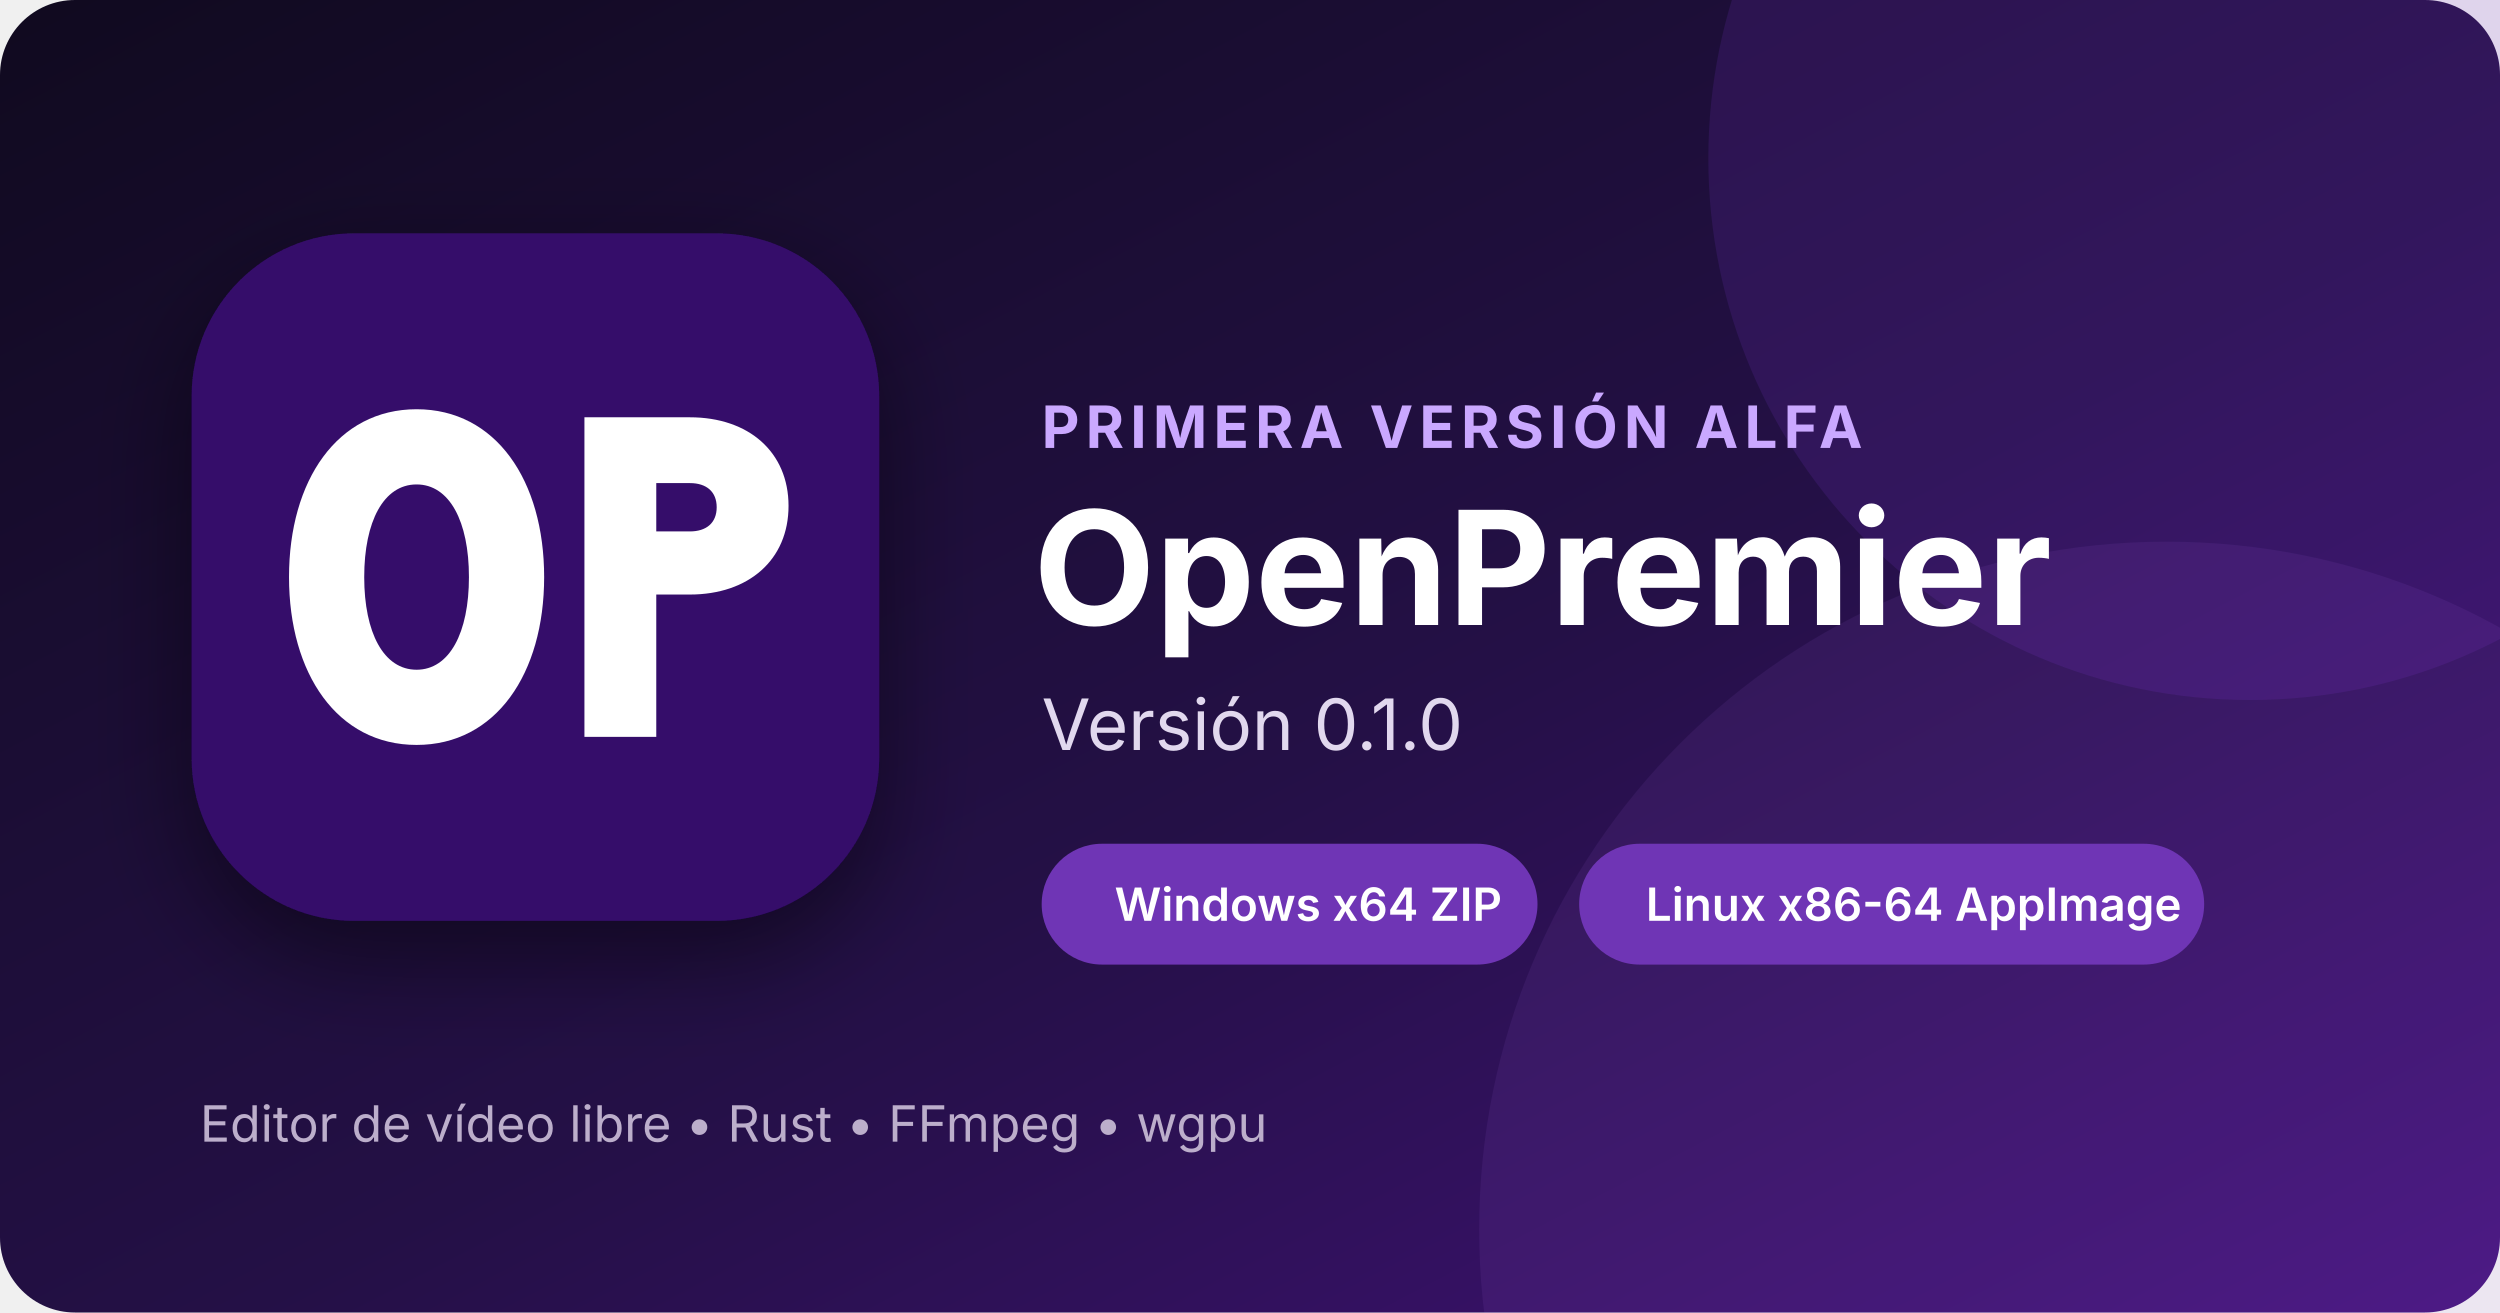
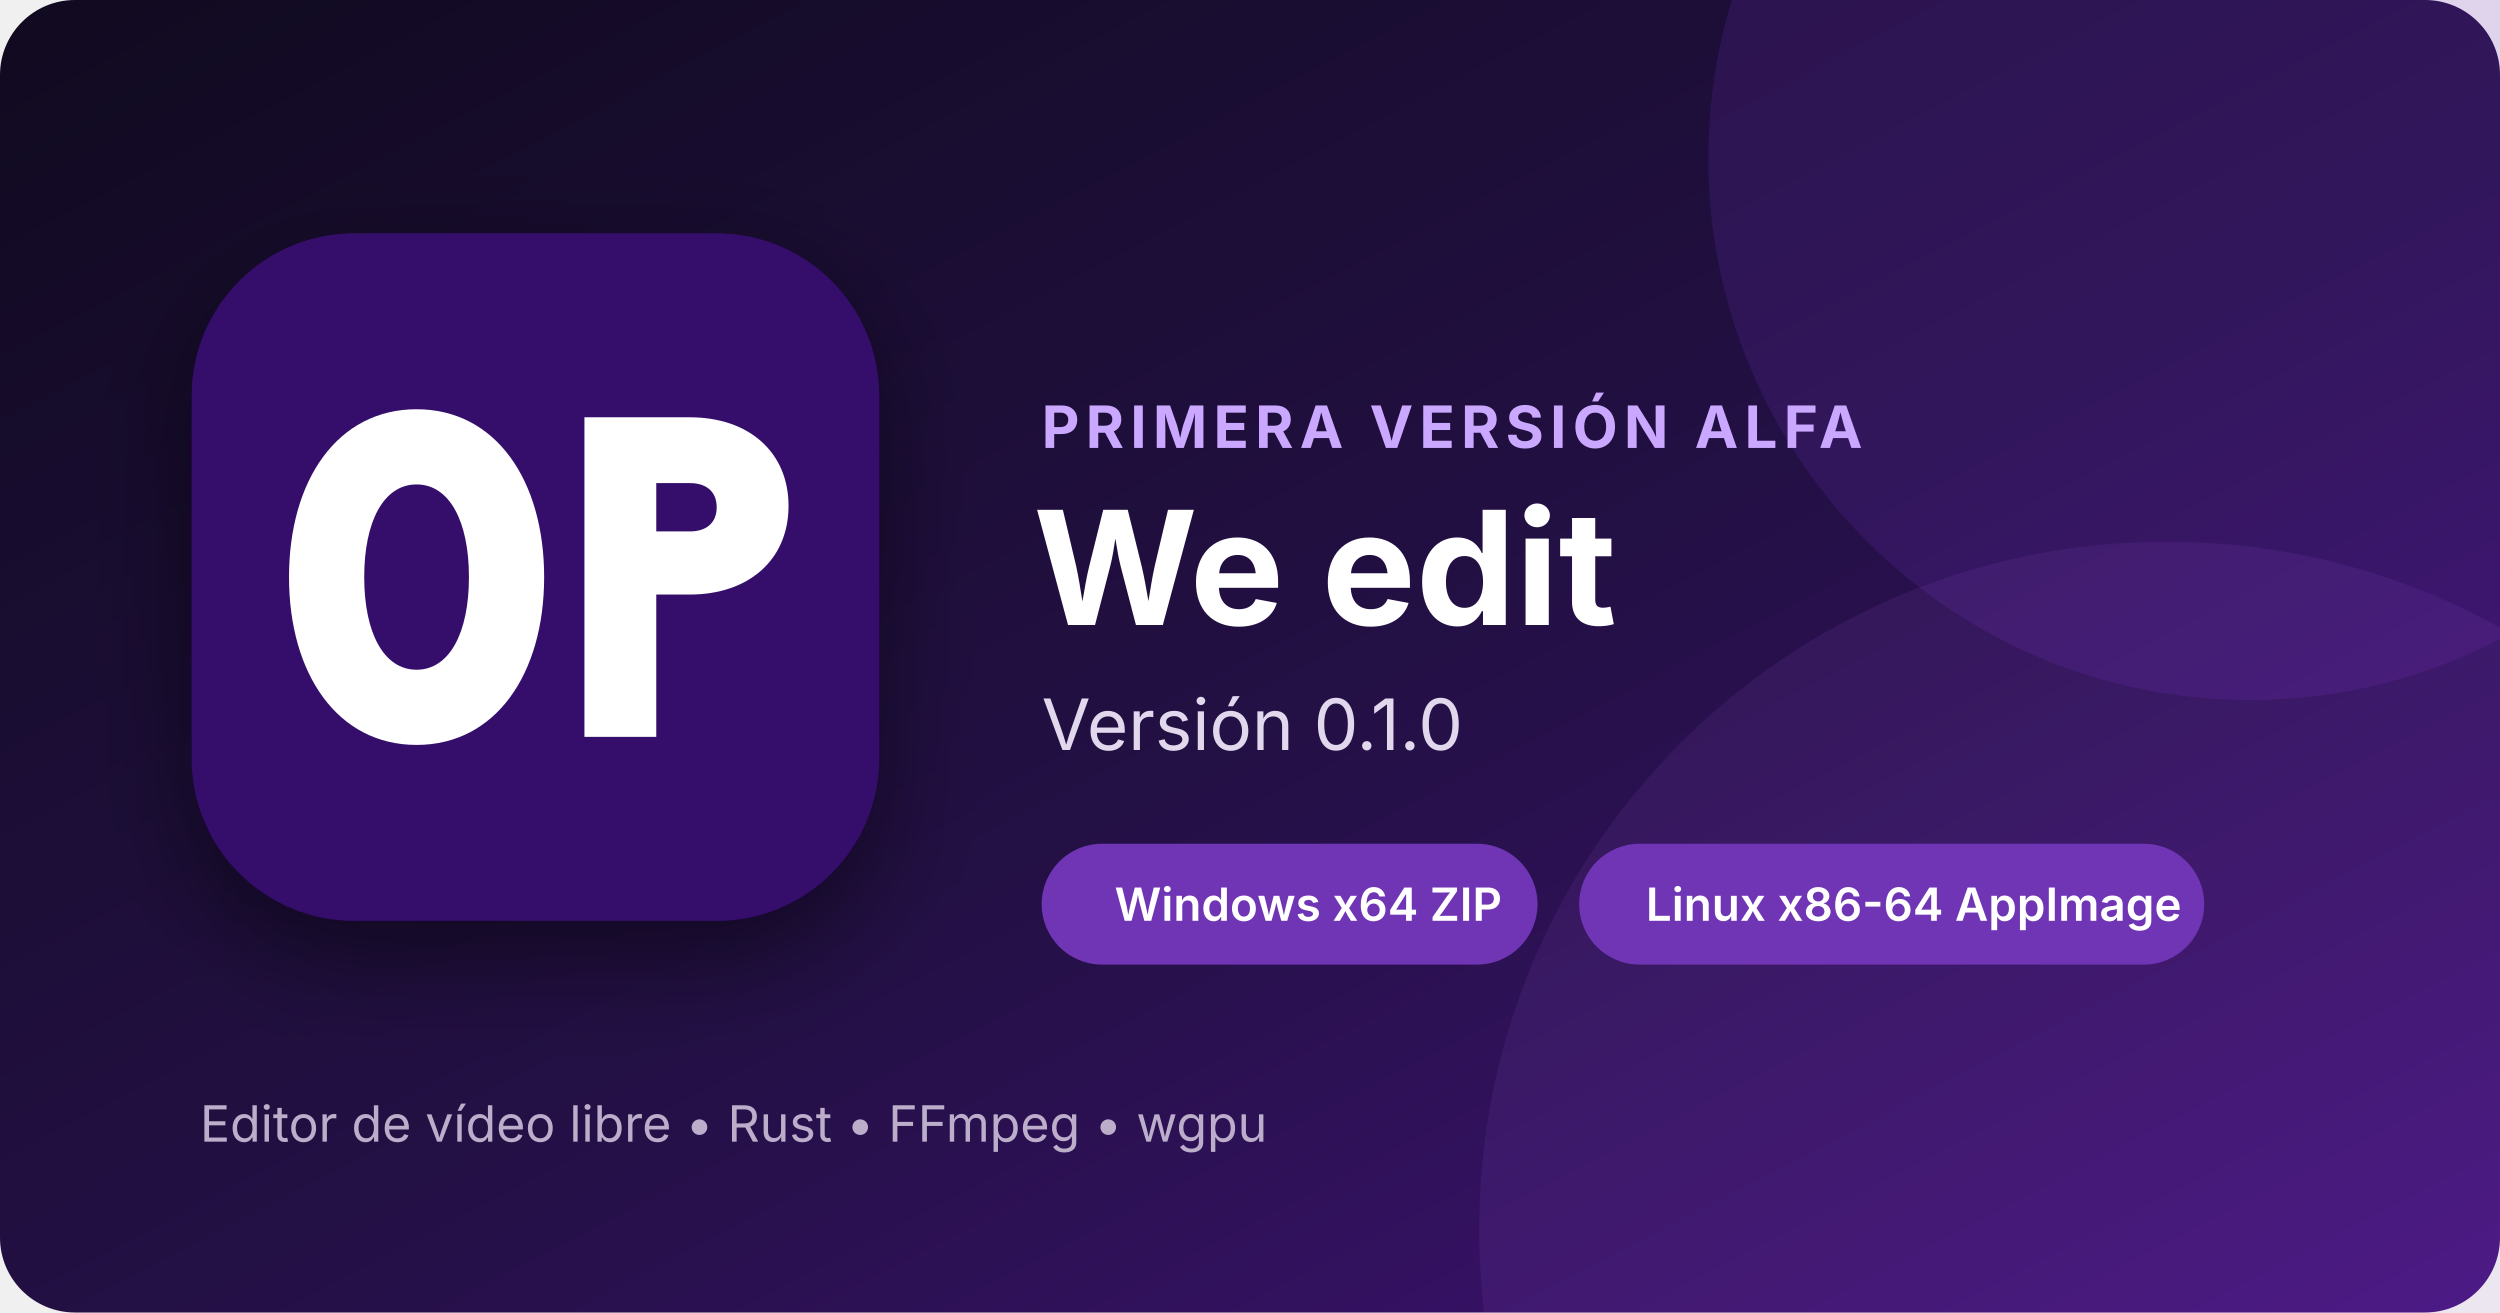
<svg xmlns="http://www.w3.org/2000/svg" viewBox="0 0 1200 630" role="img" aria-labelledby="title desc">
  <defs>
    <linearGradient id="bg" x1="0" y1="0" x2="1" y2="1">
      <stop offset="0" stop-color="#100a1f" />
      <stop offset="0.55" stop-color="#241046" />
      <stop offset="1" stop-color="#43127b" />
    </linearGradient>
    <filter id="shadow" x="-30%" y="-30%" width="160%" height="160%">
      <feDropShadow dx="0" dy="18" stdDeviation="24" flood-color="#05020c" flood-opacity=".48" />
    </filter>
  </defs>
  <rect width="1200" height="630" rx="36" fill="url(#bg)" />
  <circle cx="1080" cy="76" r="260" fill="#7d35d8" opacity=".15" />
  <circle cx="1040" cy="590" r="330" fill="#bb75ff" opacity=".08" />
  <g filter="url(#shadow)">
    <rect x="92" y="112" width="330" height="330" rx="78" fill="#34106b" />
    <g transform="translate(92 112) scale(.3222656)">
      <path fill="#fff" fill-rule="evenodd" d="M335 262C217 262 145 368 145 512s72 250 190 250 190-106 190-250-72-250-190-250Zm0 112c49 0 78 55 78 138s-29 138-78 138-78-55-78-138 29-138 78-138Z" />
      <path fill="#fff" fill-rule="evenodd" d="M585 274h157c88 0 147 52 147 132s-59 132-147 132h-50v212H585V274Zm107 98v72h50c25 0 40-13 40-36s-15-36-40-36h-50Z" />
    </g>
  </g>
  <text x="500" y="215" fill="#caa8ff" font-family="Segoe UI,Inter,sans-serif" font-size="28" font-weight="700" letter-spacing="3">PRIMERA VERSIÓN ALFA</text>
-   <text x="496" y="300" fill="#fff" font-family="Segoe UI,Inter,sans-serif" font-size="76" font-weight="750">OpenPremier</text>
+   <text x="496" y="300" fill="#fff" font-family="Segoe UI,Inter,sans-serif" font-size="76" font-weight="750">We edit</text>
  <text x="500" y="360" fill="#e1d8ee" font-family="Segoe UI,Inter,sans-serif" font-size="34">Versión 0.1.0</text>
  <g font-family="Segoe UI,Inter,sans-serif" font-size="22" font-weight="600">
    <rect x="500" y="405" width="238" height="58" rx="29" fill="#6f35b5" />
    <text x="535" y="442" fill="#fff">Windows x64 ZIP</text>
    <rect x="758" y="405" width="300" height="58" rx="29" fill="#6f35b5" />
    <text x="790" y="442" fill="#fff">Linux x86-64 AppImage</text>
  </g>
  <text x="96" y="548" fill="#bcaecb" font-family="Segoe UI,Inter,sans-serif" font-size="24">Editor de vídeo libre • Rust • FFmpeg • wgpu</text>
</svg>
